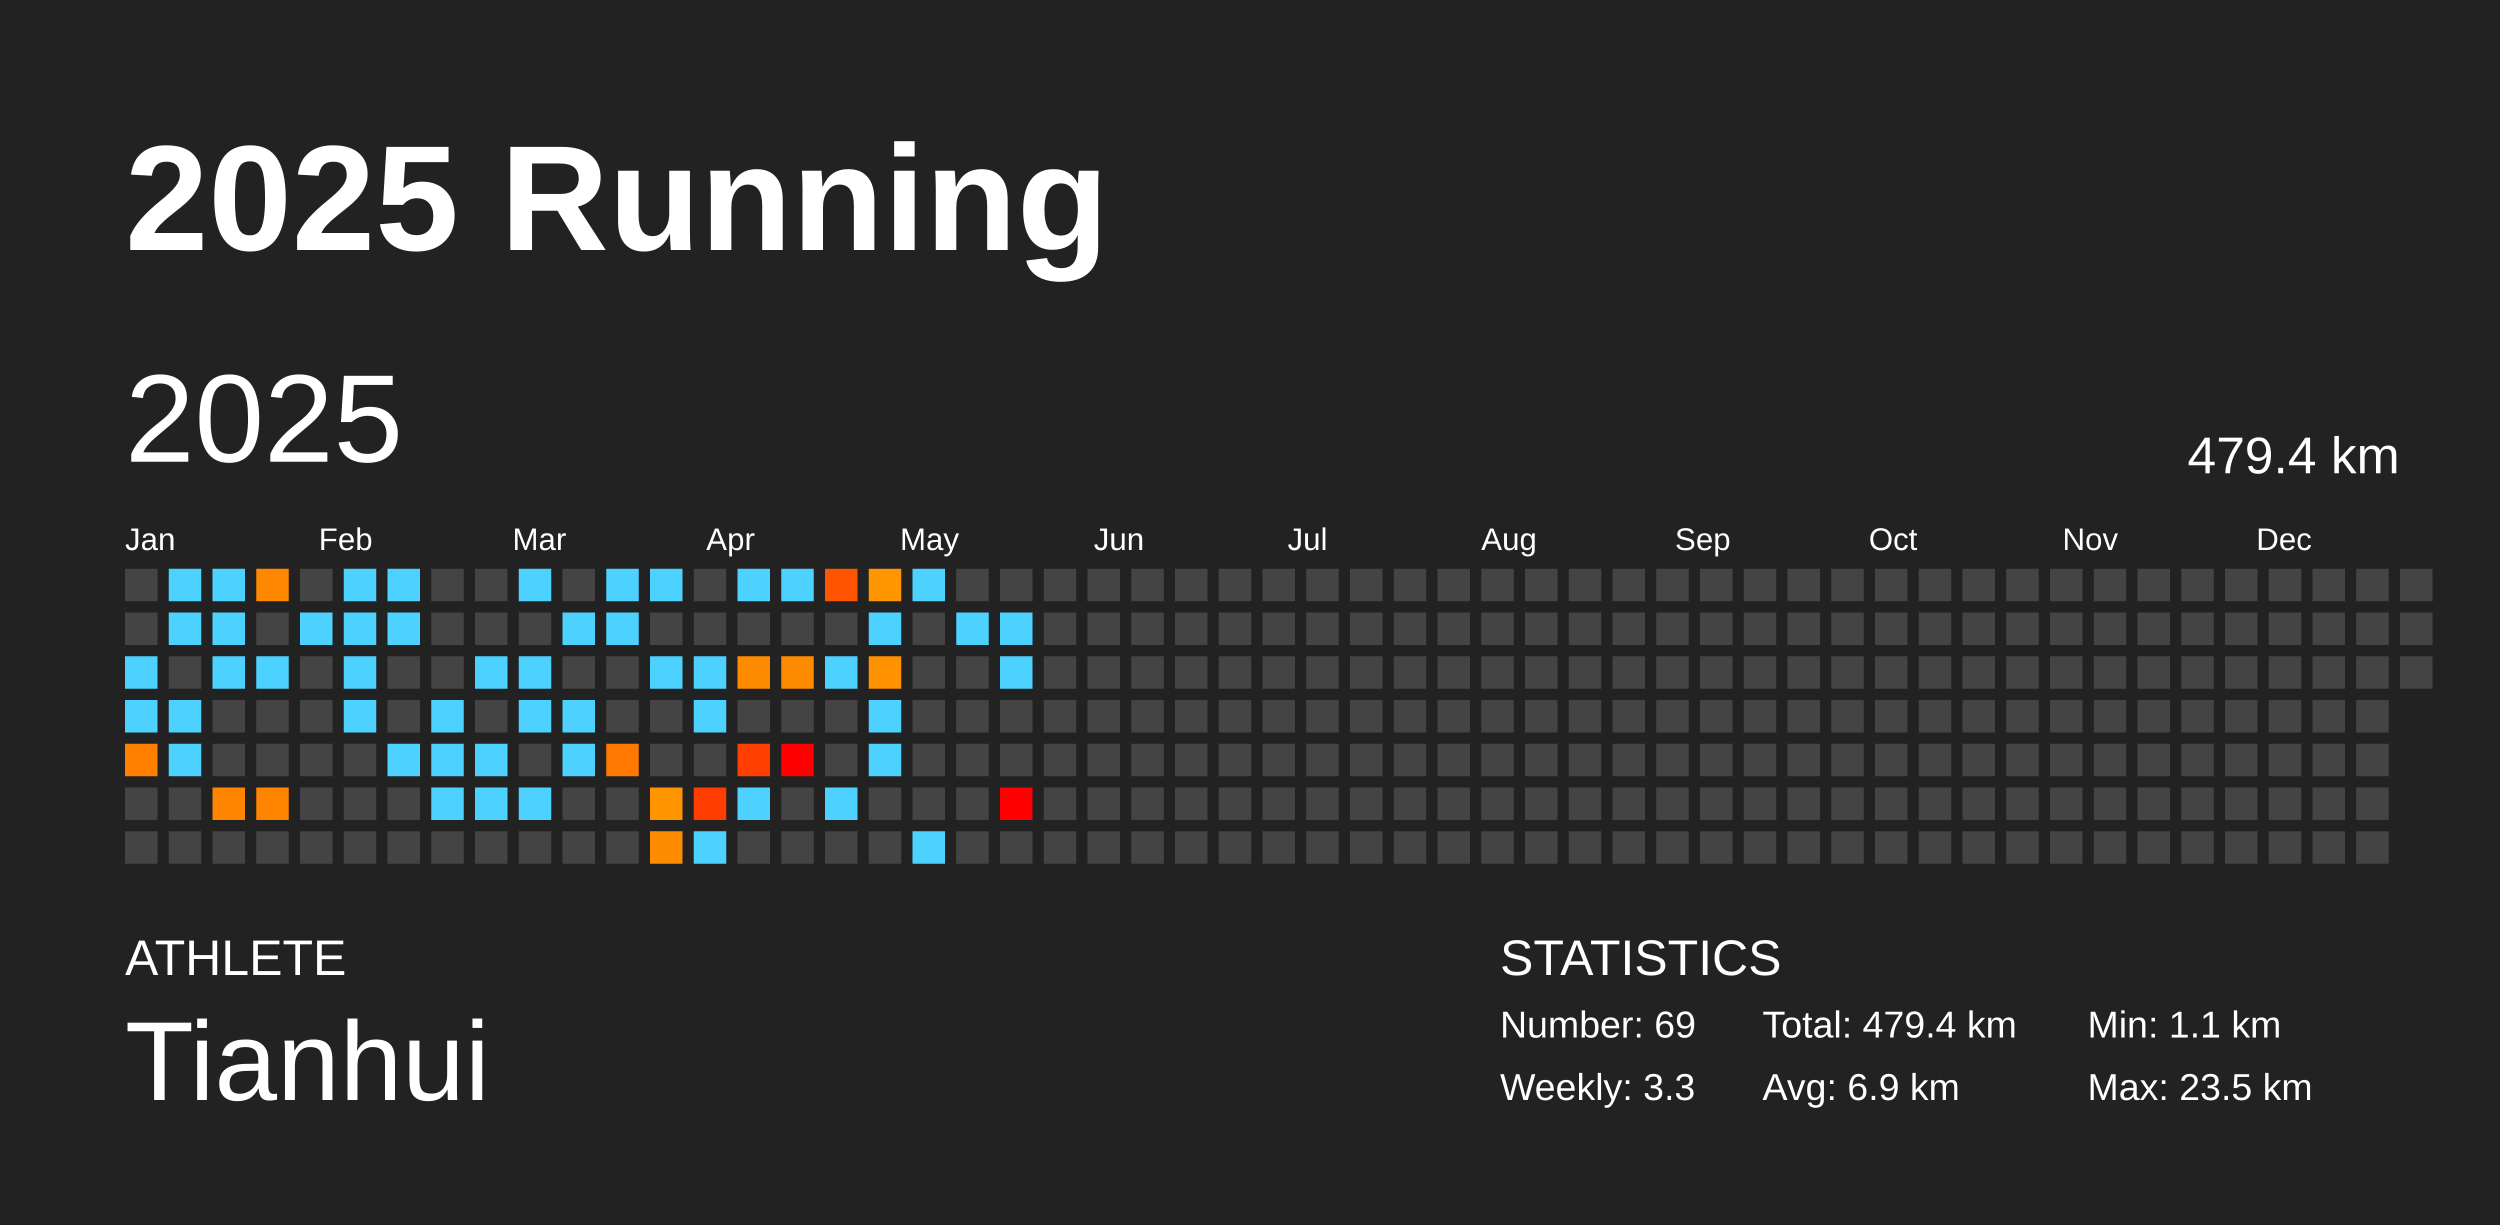
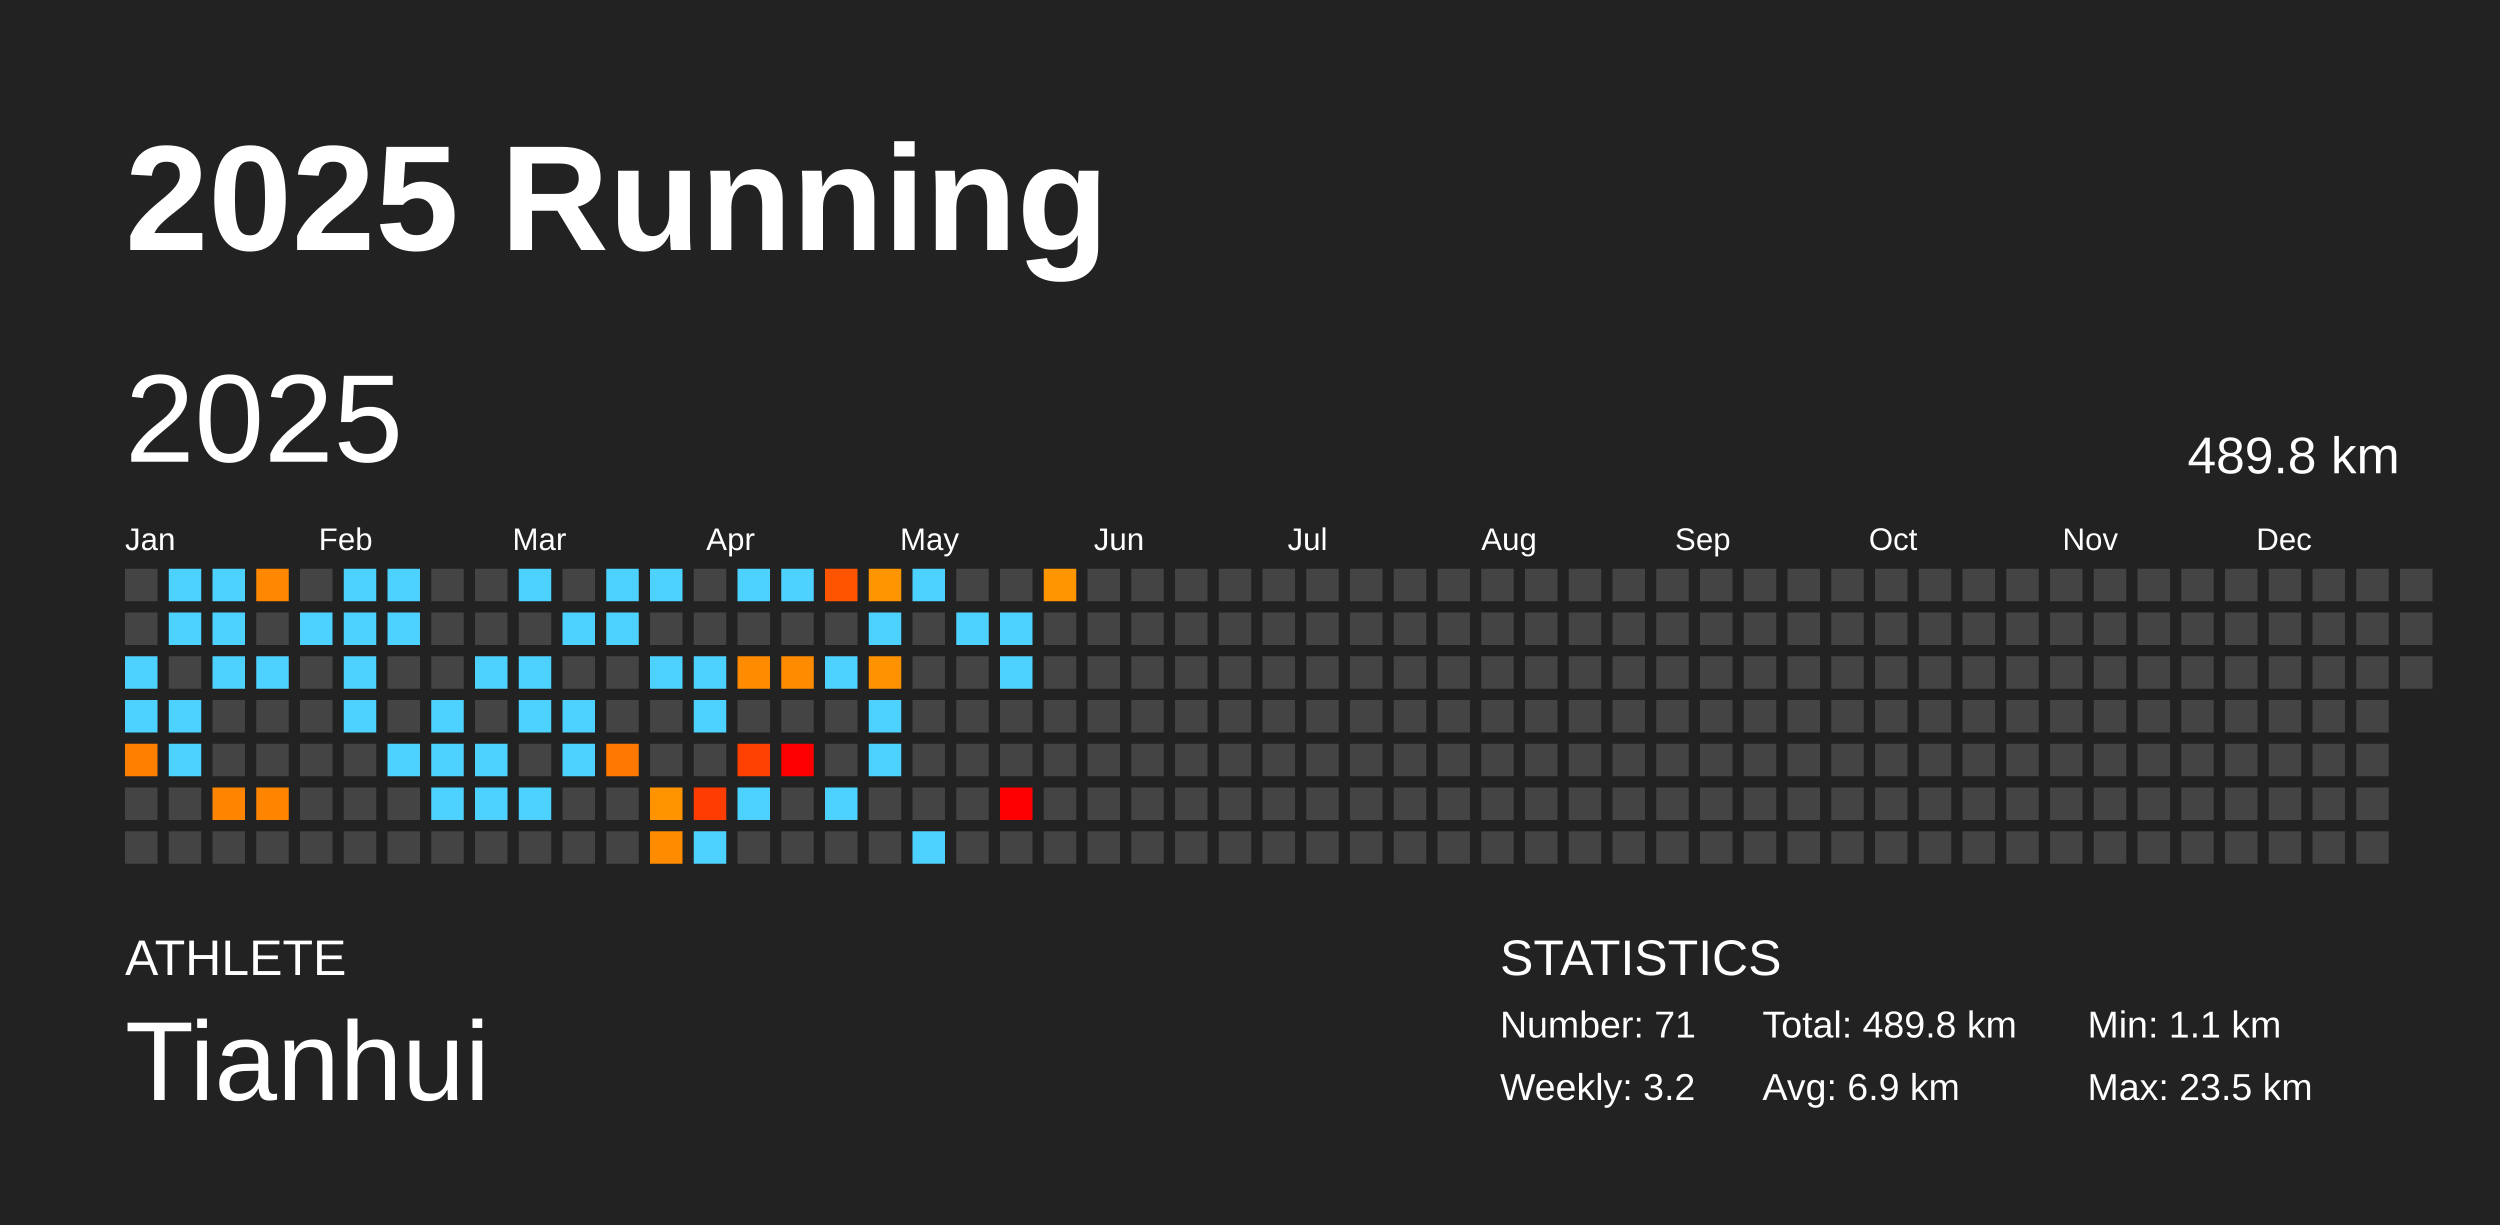
<svg xmlns="http://www.w3.org/2000/svg" baseProfile="full" height="98mm" version="1.1" viewBox="0,0,200,98" width="200mm">
  <defs />
  <rect fill="#222222" height="98" width="200" x="0" y="0" />
  <text fill="#FFFFFF" style="font-size:12px; font-family:Arial; font-weight:bold;" x="10" y="20">2025 Running</text>
  <text fill="#FFFFFF" style="font-size:4px; font-family:Arial" x="10" y="78">ATHLETE</text>
  <text fill="#FFFFFF" style="font-size:9px; font-family:Arial" x="10" y="88">Tianhui</text>
  <text fill="#FFFFFF" style="font-size:4px; font-family:Arial" x="120" y="78">STATISTICS</text>
-   <text fill="#FFFFFF" style="font-size:3px; font-family:Arial" x="120" y="83">Number: 69</text>
-   <text fill="#FFFFFF" style="font-size:3px; font-family:Arial" x="120" y="88">Weekly: 3.3</text>
-   <text fill="#FFFFFF" style="font-size:3px; font-family:Arial" x="141" y="83">Total: 479.4 km</text>
+   <text fill="#FFFFFF" style="font-size:3px; font-family:Arial" x="120" y="83">Number: 71</text>
+   <text fill="#FFFFFF" style="font-size:3px; font-family:Arial" x="120" y="88">Weekly: 3.2</text>
+   <text fill="#FFFFFF" style="font-size:3px; font-family:Arial" x="141" y="83">Total: 489.8 km</text>
  <text fill="#FFFFFF" style="font-size:3px; font-family:Arial" x="141" y="88">Avg: 6.9 km</text>
  <text fill="#FFFFFF" style="font-size:3px; font-family:Arial" x="167" y="83">Min: 1.1 km</text>
  <text fill="#FFFFFF" style="font-size:3px; font-family:Arial" x="167" y="88">Max: 23.5 km</text>
  <text dominant-baseline="hanging" fill="#FFFFFF" style="font-size:10.0px; font-family:Arial;" x="10" y="30">2025</text>
-   <text dominant-baseline="hanging" fill="#FFFFFF" style="font-size:4.125px; font-family:Arial;" x="175" y="35">479.4 km</text>
+   <text dominant-baseline="hanging" fill="#FFFFFF" style="font-size:4.125px; font-family:Arial;" x="175" y="35">489.8 km</text>
  <text fill="#FFFFFF" style="font-size:2.5px; font-family:Arial" x="10.0" y="44">Jan</text>
  <text fill="#FFFFFF" style="font-size:2.5px; font-family:Arial" x="25.5" y="44">Feb</text>
  <text fill="#FFFFFF" style="font-size:2.5px; font-family:Arial" x="41.0" y="44">Mar</text>
  <text fill="#FFFFFF" style="font-size:2.5px; font-family:Arial" x="56.5" y="44">Apr</text>
  <text fill="#FFFFFF" style="font-size:2.5px; font-family:Arial" x="72.0" y="44">May</text>
  <text fill="#FFFFFF" style="font-size:2.5px; font-family:Arial" x="87.5" y="44">Jun</text>
  <text fill="#FFFFFF" style="font-size:2.5px; font-family:Arial" x="103.0" y="44">Jul</text>
  <text fill="#FFFFFF" style="font-size:2.5px; font-family:Arial" x="118.5" y="44">Aug</text>
  <text fill="#FFFFFF" style="font-size:2.5px; font-family:Arial" x="134.0" y="44">Sep</text>
  <text fill="#FFFFFF" style="font-size:2.5px; font-family:Arial" x="149.5" y="44">Oct</text>
  <text fill="#FFFFFF" style="font-size:2.5px; font-family:Arial" x="165.0" y="44">Nov</text>
  <text fill="#FFFFFF" style="font-size:2.5px; font-family:Arial" x="180.5" y="44">Dec</text>
  <rect fill="#444444" height="2.6" width="2.6" x="10.0" y="45.5" />
  <rect fill="#444444" height="2.6" width="2.6" x="10.0" y="49.0" />
  <rect fill="#4dd2ff" height="2.6" width="2.6" x="10.0" y="52.5" />
  <rect fill="#4dd2ff" height="2.6" width="2.6" x="10.0" y="56.0" />
  <rect fill="#ff8000" height="2.6" width="2.6" x="10.0" y="59.5" />
  <rect fill="#444444" height="2.6" width="2.6" x="10.0" y="63.0" />
  <rect fill="#444444" height="2.6" width="2.6" x="10.0" y="66.5" />
  <rect fill="#4dd2ff" height="2.6" width="2.6" x="13.5" y="45.5" />
  <rect fill="#4dd2ff" height="2.6" width="2.6" x="13.5" y="49.0" />
  <rect fill="#444444" height="2.6" width="2.6" x="13.5" y="52.5" />
  <rect fill="#4dd2ff" height="2.6" width="2.6" x="13.5" y="56.0" />
  <rect fill="#4dd2ff" height="2.6" width="2.6" x="13.5" y="59.5" />
  <rect fill="#444444" height="2.6" width="2.6" x="13.5" y="63.0" />
  <rect fill="#444444" height="2.6" width="2.6" x="13.5" y="66.5" />
  <rect fill="#4dd2ff" height="2.6" width="2.6" x="17.0" y="45.5" />
  <rect fill="#4dd2ff" height="2.6" width="2.6" x="17.0" y="49.0" />
  <rect fill="#4dd2ff" height="2.6" width="2.6" x="17.0" y="52.5" />
  <rect fill="#444444" height="2.6" width="2.6" x="17.0" y="56.0" />
  <rect fill="#444444" height="2.6" width="2.6" x="17.0" y="59.5" />
  <rect fill="#ff8400" height="2.6" width="2.6" x="17.0" y="63.0" />
  <rect fill="#444444" height="2.6" width="2.6" x="17.0" y="66.5" />
  <rect fill="#ff8800" height="2.6" width="2.6" x="20.5" y="45.5" />
  <rect fill="#444444" height="2.6" width="2.6" x="20.5" y="49.0" />
  <rect fill="#4dd2ff" height="2.6" width="2.6" x="20.5" y="52.5" />
  <rect fill="#444444" height="2.6" width="2.6" x="20.5" y="56.0" />
  <rect fill="#444444" height="2.6" width="2.6" x="20.5" y="59.5" />
  <rect fill="#ff8400" height="2.6" width="2.6" x="20.5" y="63.0" />
  <rect fill="#444444" height="2.6" width="2.6" x="20.5" y="66.5" />
  <rect fill="#444444" height="2.6" width="2.6" x="24.0" y="45.5" />
  <rect fill="#4dd2ff" height="2.6" width="2.6" x="24.0" y="49.0" />
  <rect fill="#444444" height="2.6" width="2.6" x="24.0" y="52.5" />
  <rect fill="#444444" height="2.6" width="2.6" x="24.0" y="56.0" />
  <rect fill="#444444" height="2.6" width="2.6" x="24.0" y="59.5" />
  <rect fill="#444444" height="2.6" width="2.6" x="24.0" y="63.0" />
  <rect fill="#444444" height="2.6" width="2.6" x="24.0" y="66.5" />
  <rect fill="#4dd2ff" height="2.6" width="2.6" x="27.5" y="45.5" />
  <rect fill="#4dd2ff" height="2.6" width="2.6" x="27.5" y="49.0" />
  <rect fill="#4dd2ff" height="2.6" width="2.6" x="27.5" y="52.5" />
  <rect fill="#4dd2ff" height="2.6" width="2.6" x="27.5" y="56.0" />
  <rect fill="#444444" height="2.6" width="2.6" x="27.5" y="59.5" />
  <rect fill="#444444" height="2.6" width="2.6" x="27.5" y="63.0" />
  <rect fill="#444444" height="2.6" width="2.6" x="27.5" y="66.5" />
  <rect fill="#4dd2ff" height="2.6" width="2.6" x="31.0" y="45.5" />
  <rect fill="#4dd2ff" height="2.6" width="2.6" x="31.0" y="49.0" />
  <rect fill="#444444" height="2.6" width="2.6" x="31.0" y="52.5" />
  <rect fill="#444444" height="2.6" width="2.6" x="31.0" y="56.0" />
  <rect fill="#4dd2ff" height="2.6" width="2.6" x="31.0" y="59.5" />
  <rect fill="#444444" height="2.6" width="2.6" x="31.0" y="63.0" />
  <rect fill="#444444" height="2.6" width="2.6" x="31.0" y="66.5" />
  <rect fill="#444444" height="2.6" width="2.6" x="34.5" y="45.5" />
  <rect fill="#444444" height="2.6" width="2.6" x="34.5" y="49.0" />
  <rect fill="#444444" height="2.6" width="2.6" x="34.5" y="52.5" />
  <rect fill="#4dd2ff" height="2.6" width="2.6" x="34.5" y="56.0" />
  <rect fill="#4dd2ff" height="2.6" width="2.6" x="34.5" y="59.5" />
  <rect fill="#4dd2ff" height="2.6" width="2.6" x="34.5" y="63.0" />
  <rect fill="#444444" height="2.6" width="2.6" x="34.5" y="66.5" />
  <rect fill="#444444" height="2.6" width="2.6" x="38.0" y="45.5" />
  <rect fill="#444444" height="2.6" width="2.6" x="38.0" y="49.0" />
  <rect fill="#4dd2ff" height="2.6" width="2.6" x="38.0" y="52.5" />
  <rect fill="#444444" height="2.6" width="2.6" x="38.0" y="56.0" />
  <rect fill="#4dd2ff" height="2.6" width="2.6" x="38.0" y="59.5" />
  <rect fill="#4dd2ff" height="2.6" width="2.6" x="38.0" y="63.0" />
  <rect fill="#444444" height="2.6" width="2.6" x="38.0" y="66.5" />
  <rect fill="#4dd2ff" height="2.6" width="2.6" x="41.5" y="45.5" />
  <rect fill="#444444" height="2.6" width="2.6" x="41.5" y="49.0" />
  <rect fill="#4dd2ff" height="2.6" width="2.6" x="41.5" y="52.5" />
  <rect fill="#4dd2ff" height="2.6" width="2.6" x="41.5" y="56.0" />
  <rect fill="#444444" height="2.6" width="2.6" x="41.5" y="59.5" />
  <rect fill="#4dd2ff" height="2.6" width="2.6" x="41.5" y="63.0" />
  <rect fill="#444444" height="2.6" width="2.6" x="41.5" y="66.5" />
  <rect fill="#444444" height="2.6" width="2.6" x="45.0" y="45.5" />
  <rect fill="#4dd2ff" height="2.6" width="2.6" x="45.0" y="49.0" />
  <rect fill="#444444" height="2.6" width="2.6" x="45.0" y="52.5" />
  <rect fill="#4dd2ff" height="2.6" width="2.6" x="45.0" y="56.0" />
  <rect fill="#4dd2ff" height="2.6" width="2.6" x="45.0" y="59.5" />
  <rect fill="#444444" height="2.6" width="2.6" x="45.0" y="63.0" />
  <rect fill="#444444" height="2.6" width="2.6" x="45.0" y="66.5" />
  <rect fill="#4dd2ff" height="2.6" width="2.6" x="48.5" y="45.5" />
  <rect fill="#4dd2ff" height="2.6" width="2.6" x="48.5" y="49.0" />
  <rect fill="#444444" height="2.6" width="2.6" x="48.5" y="52.5" />
  <rect fill="#444444" height="2.6" width="2.6" x="48.5" y="56.0" />
  <rect fill="#ff7900" height="2.6" width="2.6" x="48.5" y="59.5" />
  <rect fill="#444444" height="2.6" width="2.6" x="48.5" y="63.0" />
  <rect fill="#444444" height="2.6" width="2.6" x="48.5" y="66.5" />
  <rect fill="#4dd2ff" height="2.6" width="2.6" x="52.0" y="45.5" />
  <rect fill="#444444" height="2.6" width="2.6" x="52.0" y="49.0" />
  <rect fill="#4dd2ff" height="2.6" width="2.6" x="52.0" y="52.5" />
  <rect fill="#444444" height="2.6" width="2.6" x="52.0" y="56.0" />
  <rect fill="#444444" height="2.6" width="2.6" x="52.0" y="59.5" />
  <rect fill="#ff9400" height="2.6" width="2.6" x="52.0" y="63.0" />
  <rect fill="#ff8b00" height="2.6" width="2.6" x="52.0" y="66.5" />
  <rect fill="#444444" height="2.6" width="2.6" x="55.5" y="45.5" />
  <rect fill="#444444" height="2.6" width="2.6" x="55.5" y="49.0" />
  <rect fill="#4dd2ff" height="2.6" width="2.6" x="55.5" y="52.5" />
  <rect fill="#4dd2ff" height="2.6" width="2.6" x="55.5" y="56.0" />
  <rect fill="#444444" height="2.6" width="2.6" x="55.5" y="59.5" />
  <rect fill="#ff3d00" height="2.6" width="2.6" x="55.5" y="63.0" />
  <rect fill="#4dd2ff" height="2.6" width="2.6" x="55.5" y="66.5" />
  <rect fill="#4dd2ff" height="2.6" width="2.6" x="59.0" y="45.5" />
  <rect fill="#444444" height="2.6" width="2.6" x="59.0" y="49.0" />
  <rect fill="#ff8c00" height="2.6" width="2.6" x="59.0" y="52.5" />
  <rect fill="#444444" height="2.6" width="2.6" x="59.0" y="56.0" />
  <rect fill="#ff4000" height="2.6" width="2.6" x="59.0" y="59.5" />
  <rect fill="#4dd2ff" height="2.6" width="2.6" x="59.0" y="63.0" />
  <rect fill="#444444" height="2.6" width="2.6" x="59.0" y="66.5" />
  <rect fill="#4dd2ff" height="2.6" width="2.6" x="62.5" y="45.5" />
  <rect fill="#444444" height="2.6" width="2.6" x="62.5" y="49.0" />
  <rect fill="#ff8c00" height="2.6" width="2.6" x="62.5" y="52.5" />
  <rect fill="#444444" height="2.6" width="2.6" x="62.5" y="56.0" />
  <rect fill="red" height="2.6" width="2.6" x="62.5" y="59.5" />
  <rect fill="#444444" height="2.6" width="2.6" x="62.5" y="63.0" />
  <rect fill="#444444" height="2.6" width="2.6" x="62.5" y="66.5" />
  <rect fill="#ff5400" height="2.6" width="2.6" x="66.0" y="45.5" />
  <rect fill="#444444" height="2.6" width="2.6" x="66.0" y="49.0" />
  <rect fill="#4dd2ff" height="2.6" width="2.6" x="66.0" y="52.5" />
  <rect fill="#444444" height="2.6" width="2.6" x="66.0" y="56.0" />
  <rect fill="#444444" height="2.6" width="2.6" x="66.0" y="59.5" />
  <rect fill="#4dd2ff" height="2.6" width="2.6" x="66.0" y="63.0" />
  <rect fill="#444444" height="2.6" width="2.6" x="66.0" y="66.5" />
  <rect fill="#ff9500" height="2.6" width="2.6" x="69.5" y="45.5" />
  <rect fill="#4dd2ff" height="2.6" width="2.6" x="69.5" y="49.0" />
  <rect fill="#ff9200" height="2.6" width="2.6" x="69.5" y="52.5" />
  <rect fill="#4dd2ff" height="2.6" width="2.6" x="69.5" y="56.0" />
  <rect fill="#4dd2ff" height="2.6" width="2.6" x="69.5" y="59.5" />
  <rect fill="#444444" height="2.6" width="2.6" x="69.5" y="63.0" />
  <rect fill="#444444" height="2.6" width="2.6" x="69.5" y="66.5" />
  <rect fill="#4dd2ff" height="2.6" width="2.6" x="73.0" y="45.5" />
  <rect fill="#444444" height="2.6" width="2.6" x="73.0" y="49.0" />
  <rect fill="#444444" height="2.6" width="2.6" x="73.0" y="52.5" />
  <rect fill="#444444" height="2.6" width="2.6" x="73.0" y="56.0" />
  <rect fill="#444444" height="2.6" width="2.6" x="73.0" y="59.5" />
  <rect fill="#444444" height="2.6" width="2.6" x="73.0" y="63.0" />
  <rect fill="#4dd2ff" height="2.6" width="2.6" x="73.0" y="66.5" />
  <rect fill="#444444" height="2.6" width="2.6" x="76.5" y="45.5" />
  <rect fill="#4dd2ff" height="2.6" width="2.6" x="76.5" y="49.0" />
  <rect fill="#444444" height="2.6" width="2.6" x="76.5" y="52.5" />
  <rect fill="#444444" height="2.6" width="2.6" x="76.5" y="56.0" />
  <rect fill="#444444" height="2.6" width="2.6" x="76.5" y="59.5" />
  <rect fill="#444444" height="2.6" width="2.6" x="76.5" y="63.0" />
  <rect fill="#444444" height="2.6" width="2.6" x="76.5" y="66.5" />
  <rect fill="#444444" height="2.6" width="2.6" x="80.0" y="45.5" />
  <rect fill="#4dd2ff" height="2.6" width="2.6" x="80.0" y="49.0" />
  <rect fill="#4dd2ff" height="2.6" width="2.6" x="80.0" y="52.5" />
  <rect fill="#444444" height="2.6" width="2.6" x="80.0" y="56.0" />
  <rect fill="#444444" height="2.6" width="2.6" x="80.0" y="59.5" />
  <rect fill="red" height="2.6" width="2.6" x="80.0" y="63.0" />
  <rect fill="#444444" height="2.6" width="2.6" x="80.0" y="66.5" />
-   <rect fill="#444444" height="2.6" width="2.6" x="83.5" y="45.5" />
+   <rect fill="#ff9500" height="2.6" width="2.6" x="83.5" y="45.5" />
  <rect fill="#444444" height="2.6" width="2.6" x="83.5" y="49.0" />
  <rect fill="#444444" height="2.6" width="2.6" x="83.5" y="52.5" />
  <rect fill="#444444" height="2.6" width="2.6" x="83.5" y="56.0" />
  <rect fill="#444444" height="2.6" width="2.6" x="83.5" y="59.5" />
  <rect fill="#444444" height="2.6" width="2.6" x="83.5" y="63.0" />
  <rect fill="#444444" height="2.6" width="2.6" x="83.5" y="66.5" />
  <rect fill="#444444" height="2.6" width="2.6" x="87.0" y="45.5" />
  <rect fill="#444444" height="2.6" width="2.6" x="87.0" y="49.0" />
  <rect fill="#444444" height="2.6" width="2.6" x="87.0" y="52.5" />
  <rect fill="#444444" height="2.6" width="2.6" x="87.0" y="56.0" />
  <rect fill="#444444" height="2.6" width="2.6" x="87.0" y="59.5" />
  <rect fill="#444444" height="2.6" width="2.6" x="87.0" y="63.0" />
  <rect fill="#444444" height="2.6" width="2.6" x="87.0" y="66.5" />
  <rect fill="#444444" height="2.6" width="2.6" x="90.5" y="45.5" />
  <rect fill="#444444" height="2.6" width="2.6" x="90.5" y="49.0" />
  <rect fill="#444444" height="2.6" width="2.6" x="90.5" y="52.5" />
  <rect fill="#444444" height="2.6" width="2.6" x="90.5" y="56.0" />
  <rect fill="#444444" height="2.6" width="2.6" x="90.5" y="59.5" />
  <rect fill="#444444" height="2.6" width="2.6" x="90.5" y="63.0" />
  <rect fill="#444444" height="2.6" width="2.6" x="90.5" y="66.5" />
  <rect fill="#444444" height="2.6" width="2.6" x="94.0" y="45.5" />
  <rect fill="#444444" height="2.6" width="2.6" x="94.0" y="49.0" />
  <rect fill="#444444" height="2.6" width="2.6" x="94.0" y="52.5" />
  <rect fill="#444444" height="2.6" width="2.6" x="94.0" y="56.0" />
  <rect fill="#444444" height="2.6" width="2.6" x="94.0" y="59.5" />
  <rect fill="#444444" height="2.6" width="2.6" x="94.0" y="63.0" />
  <rect fill="#444444" height="2.6" width="2.6" x="94.0" y="66.5" />
  <rect fill="#444444" height="2.6" width="2.6" x="97.5" y="45.5" />
  <rect fill="#444444" height="2.6" width="2.6" x="97.5" y="49.0" />
  <rect fill="#444444" height="2.6" width="2.6" x="97.5" y="52.5" />
  <rect fill="#444444" height="2.6" width="2.6" x="97.5" y="56.0" />
  <rect fill="#444444" height="2.6" width="2.6" x="97.5" y="59.5" />
  <rect fill="#444444" height="2.6" width="2.6" x="97.5" y="63.0" />
  <rect fill="#444444" height="2.6" width="2.6" x="97.5" y="66.5" />
  <rect fill="#444444" height="2.6" width="2.6" x="101.0" y="45.5" />
  <rect fill="#444444" height="2.6" width="2.6" x="101.0" y="49.0" />
  <rect fill="#444444" height="2.6" width="2.6" x="101.0" y="52.5" />
  <rect fill="#444444" height="2.6" width="2.6" x="101.0" y="56.0" />
  <rect fill="#444444" height="2.6" width="2.6" x="101.0" y="59.5" />
  <rect fill="#444444" height="2.6" width="2.6" x="101.0" y="63.0" />
  <rect fill="#444444" height="2.6" width="2.6" x="101.0" y="66.5" />
  <rect fill="#444444" height="2.6" width="2.6" x="104.5" y="45.5" />
  <rect fill="#444444" height="2.6" width="2.6" x="104.5" y="49.0" />
  <rect fill="#444444" height="2.6" width="2.6" x="104.5" y="52.5" />
  <rect fill="#444444" height="2.6" width="2.6" x="104.5" y="56.0" />
  <rect fill="#444444" height="2.6" width="2.6" x="104.5" y="59.5" />
  <rect fill="#444444" height="2.6" width="2.6" x="104.5" y="63.0" />
  <rect fill="#444444" height="2.6" width="2.6" x="104.5" y="66.5" />
  <rect fill="#444444" height="2.6" width="2.6" x="108.0" y="45.5" />
  <rect fill="#444444" height="2.6" width="2.6" x="108.0" y="49.0" />
  <rect fill="#444444" height="2.6" width="2.6" x="108.0" y="52.5" />
  <rect fill="#444444" height="2.6" width="2.6" x="108.0" y="56.0" />
  <rect fill="#444444" height="2.6" width="2.6" x="108.0" y="59.5" />
  <rect fill="#444444" height="2.6" width="2.6" x="108.0" y="63.0" />
  <rect fill="#444444" height="2.6" width="2.6" x="108.0" y="66.5" />
  <rect fill="#444444" height="2.6" width="2.6" x="111.5" y="45.5" />
  <rect fill="#444444" height="2.6" width="2.6" x="111.5" y="49.0" />
  <rect fill="#444444" height="2.6" width="2.6" x="111.5" y="52.5" />
  <rect fill="#444444" height="2.6" width="2.6" x="111.5" y="56.0" />
  <rect fill="#444444" height="2.6" width="2.6" x="111.5" y="59.5" />
  <rect fill="#444444" height="2.6" width="2.6" x="111.5" y="63.0" />
  <rect fill="#444444" height="2.6" width="2.6" x="111.5" y="66.5" />
  <rect fill="#444444" height="2.6" width="2.6" x="115.0" y="45.5" />
  <rect fill="#444444" height="2.6" width="2.6" x="115.0" y="49.0" />
  <rect fill="#444444" height="2.6" width="2.6" x="115.0" y="52.5" />
  <rect fill="#444444" height="2.6" width="2.6" x="115.0" y="56.0" />
  <rect fill="#444444" height="2.6" width="2.6" x="115.0" y="59.5" />
  <rect fill="#444444" height="2.6" width="2.6" x="115.0" y="63.0" />
  <rect fill="#444444" height="2.6" width="2.6" x="115.0" y="66.5" />
  <rect fill="#444444" height="2.6" width="2.6" x="118.5" y="45.5" />
  <rect fill="#444444" height="2.6" width="2.6" x="118.5" y="49.0" />
  <rect fill="#444444" height="2.6" width="2.6" x="118.5" y="52.5" />
  <rect fill="#444444" height="2.6" width="2.6" x="118.5" y="56.0" />
  <rect fill="#444444" height="2.6" width="2.6" x="118.5" y="59.5" />
  <rect fill="#444444" height="2.6" width="2.6" x="118.5" y="63.0" />
  <rect fill="#444444" height="2.6" width="2.6" x="118.5" y="66.5" />
  <rect fill="#444444" height="2.6" width="2.6" x="122.0" y="45.5" />
  <rect fill="#444444" height="2.6" width="2.6" x="122.0" y="49.0" />
  <rect fill="#444444" height="2.6" width="2.6" x="122.0" y="52.5" />
  <rect fill="#444444" height="2.6" width="2.6" x="122.0" y="56.0" />
  <rect fill="#444444" height="2.6" width="2.6" x="122.0" y="59.5" />
  <rect fill="#444444" height="2.6" width="2.6" x="122.0" y="63.0" />
  <rect fill="#444444" height="2.6" width="2.6" x="122.0" y="66.5" />
  <rect fill="#444444" height="2.6" width="2.6" x="125.5" y="45.5" />
  <rect fill="#444444" height="2.6" width="2.6" x="125.5" y="49.0" />
  <rect fill="#444444" height="2.6" width="2.6" x="125.5" y="52.5" />
  <rect fill="#444444" height="2.6" width="2.6" x="125.5" y="56.0" />
  <rect fill="#444444" height="2.6" width="2.6" x="125.5" y="59.5" />
  <rect fill="#444444" height="2.6" width="2.6" x="125.5" y="63.0" />
  <rect fill="#444444" height="2.6" width="2.6" x="125.5" y="66.5" />
  <rect fill="#444444" height="2.6" width="2.6" x="129.0" y="45.5" />
  <rect fill="#444444" height="2.6" width="2.6" x="129.0" y="49.0" />
  <rect fill="#444444" height="2.6" width="2.6" x="129.0" y="52.5" />
  <rect fill="#444444" height="2.6" width="2.6" x="129.0" y="56.0" />
  <rect fill="#444444" height="2.6" width="2.6" x="129.0" y="59.5" />
  <rect fill="#444444" height="2.6" width="2.6" x="129.0" y="63.0" />
  <rect fill="#444444" height="2.6" width="2.6" x="129.0" y="66.5" />
  <rect fill="#444444" height="2.6" width="2.6" x="132.5" y="45.5" />
  <rect fill="#444444" height="2.6" width="2.6" x="132.5" y="49.0" />
  <rect fill="#444444" height="2.6" width="2.6" x="132.5" y="52.5" />
  <rect fill="#444444" height="2.6" width="2.6" x="132.5" y="56.0" />
  <rect fill="#444444" height="2.6" width="2.6" x="132.5" y="59.5" />
  <rect fill="#444444" height="2.6" width="2.6" x="132.5" y="63.0" />
  <rect fill="#444444" height="2.6" width="2.6" x="132.5" y="66.5" />
  <rect fill="#444444" height="2.6" width="2.6" x="136.0" y="45.5" />
  <rect fill="#444444" height="2.6" width="2.6" x="136.0" y="49.0" />
  <rect fill="#444444" height="2.6" width="2.6" x="136.0" y="52.5" />
  <rect fill="#444444" height="2.6" width="2.6" x="136.0" y="56.0" />
  <rect fill="#444444" height="2.6" width="2.6" x="136.0" y="59.5" />
  <rect fill="#444444" height="2.6" width="2.6" x="136.0" y="63.0" />
  <rect fill="#444444" height="2.6" width="2.6" x="136.0" y="66.5" />
  <rect fill="#444444" height="2.6" width="2.6" x="139.5" y="45.5" />
  <rect fill="#444444" height="2.6" width="2.6" x="139.5" y="49.0" />
  <rect fill="#444444" height="2.6" width="2.6" x="139.5" y="52.5" />
  <rect fill="#444444" height="2.6" width="2.6" x="139.5" y="56.0" />
  <rect fill="#444444" height="2.6" width="2.6" x="139.5" y="59.5" />
  <rect fill="#444444" height="2.6" width="2.6" x="139.5" y="63.0" />
  <rect fill="#444444" height="2.6" width="2.6" x="139.5" y="66.5" />
  <rect fill="#444444" height="2.6" width="2.6" x="143.0" y="45.5" />
  <rect fill="#444444" height="2.6" width="2.6" x="143.0" y="49.0" />
  <rect fill="#444444" height="2.6" width="2.6" x="143.0" y="52.5" />
  <rect fill="#444444" height="2.6" width="2.6" x="143.0" y="56.0" />
  <rect fill="#444444" height="2.6" width="2.6" x="143.0" y="59.5" />
  <rect fill="#444444" height="2.6" width="2.6" x="143.0" y="63.0" />
  <rect fill="#444444" height="2.6" width="2.6" x="143.0" y="66.5" />
  <rect fill="#444444" height="2.6" width="2.6" x="146.5" y="45.5" />
  <rect fill="#444444" height="2.6" width="2.6" x="146.5" y="49.0" />
  <rect fill="#444444" height="2.6" width="2.6" x="146.5" y="52.5" />
  <rect fill="#444444" height="2.6" width="2.6" x="146.5" y="56.0" />
  <rect fill="#444444" height="2.6" width="2.6" x="146.5" y="59.5" />
  <rect fill="#444444" height="2.6" width="2.6" x="146.5" y="63.0" />
  <rect fill="#444444" height="2.6" width="2.6" x="146.5" y="66.5" />
  <rect fill="#444444" height="2.6" width="2.6" x="150.0" y="45.5" />
  <rect fill="#444444" height="2.6" width="2.6" x="150.0" y="49.0" />
  <rect fill="#444444" height="2.6" width="2.6" x="150.0" y="52.5" />
  <rect fill="#444444" height="2.6" width="2.6" x="150.0" y="56.0" />
  <rect fill="#444444" height="2.6" width="2.6" x="150.0" y="59.5" />
  <rect fill="#444444" height="2.6" width="2.6" x="150.0" y="63.0" />
  <rect fill="#444444" height="2.6" width="2.6" x="150.0" y="66.5" />
  <rect fill="#444444" height="2.6" width="2.6" x="153.5" y="45.5" />
  <rect fill="#444444" height="2.6" width="2.6" x="153.5" y="49.0" />
  <rect fill="#444444" height="2.6" width="2.6" x="153.5" y="52.5" />
  <rect fill="#444444" height="2.6" width="2.6" x="153.5" y="56.0" />
  <rect fill="#444444" height="2.6" width="2.6" x="153.5" y="59.5" />
  <rect fill="#444444" height="2.6" width="2.6" x="153.5" y="63.0" />
  <rect fill="#444444" height="2.6" width="2.6" x="153.5" y="66.5" />
  <rect fill="#444444" height="2.6" width="2.6" x="157.0" y="45.5" />
  <rect fill="#444444" height="2.6" width="2.6" x="157.0" y="49.0" />
  <rect fill="#444444" height="2.6" width="2.6" x="157.0" y="52.5" />
  <rect fill="#444444" height="2.6" width="2.6" x="157.0" y="56.0" />
  <rect fill="#444444" height="2.6" width="2.6" x="157.0" y="59.5" />
  <rect fill="#444444" height="2.6" width="2.6" x="157.0" y="63.0" />
  <rect fill="#444444" height="2.6" width="2.6" x="157.0" y="66.5" />
  <rect fill="#444444" height="2.6" width="2.6" x="160.5" y="45.5" />
  <rect fill="#444444" height="2.6" width="2.6" x="160.5" y="49.0" />
  <rect fill="#444444" height="2.6" width="2.6" x="160.5" y="52.5" />
  <rect fill="#444444" height="2.6" width="2.6" x="160.5" y="56.0" />
  <rect fill="#444444" height="2.6" width="2.6" x="160.5" y="59.5" />
  <rect fill="#444444" height="2.6" width="2.6" x="160.5" y="63.0" />
  <rect fill="#444444" height="2.6" width="2.6" x="160.5" y="66.5" />
  <rect fill="#444444" height="2.6" width="2.6" x="164.0" y="45.5" />
  <rect fill="#444444" height="2.6" width="2.6" x="164.0" y="49.0" />
  <rect fill="#444444" height="2.6" width="2.6" x="164.0" y="52.5" />
  <rect fill="#444444" height="2.6" width="2.6" x="164.0" y="56.0" />
  <rect fill="#444444" height="2.6" width="2.6" x="164.0" y="59.5" />
  <rect fill="#444444" height="2.6" width="2.6" x="164.0" y="63.0" />
  <rect fill="#444444" height="2.6" width="2.6" x="164.0" y="66.5" />
  <rect fill="#444444" height="2.6" width="2.6" x="167.5" y="45.5" />
  <rect fill="#444444" height="2.6" width="2.6" x="167.5" y="49.0" />
  <rect fill="#444444" height="2.6" width="2.6" x="167.5" y="52.5" />
  <rect fill="#444444" height="2.6" width="2.6" x="167.5" y="56.0" />
  <rect fill="#444444" height="2.6" width="2.6" x="167.5" y="59.5" />
  <rect fill="#444444" height="2.6" width="2.6" x="167.5" y="63.0" />
  <rect fill="#444444" height="2.6" width="2.6" x="167.5" y="66.5" />
  <rect fill="#444444" height="2.6" width="2.6" x="171.0" y="45.5" />
  <rect fill="#444444" height="2.6" width="2.6" x="171.0" y="49.0" />
  <rect fill="#444444" height="2.6" width="2.6" x="171.0" y="52.5" />
  <rect fill="#444444" height="2.6" width="2.6" x="171.0" y="56.0" />
  <rect fill="#444444" height="2.6" width="2.6" x="171.0" y="59.5" />
  <rect fill="#444444" height="2.6" width="2.6" x="171.0" y="63.0" />
  <rect fill="#444444" height="2.6" width="2.6" x="171.0" y="66.5" />
  <rect fill="#444444" height="2.6" width="2.6" x="174.5" y="45.5" />
  <rect fill="#444444" height="2.6" width="2.6" x="174.5" y="49.0" />
  <rect fill="#444444" height="2.6" width="2.6" x="174.5" y="52.5" />
  <rect fill="#444444" height="2.6" width="2.6" x="174.5" y="56.0" />
  <rect fill="#444444" height="2.6" width="2.6" x="174.5" y="59.5" />
  <rect fill="#444444" height="2.6" width="2.6" x="174.5" y="63.0" />
  <rect fill="#444444" height="2.6" width="2.6" x="174.5" y="66.5" />
  <rect fill="#444444" height="2.6" width="2.6" x="178.0" y="45.5" />
  <rect fill="#444444" height="2.6" width="2.6" x="178.0" y="49.0" />
  <rect fill="#444444" height="2.6" width="2.6" x="178.0" y="52.5" />
  <rect fill="#444444" height="2.6" width="2.6" x="178.0" y="56.0" />
  <rect fill="#444444" height="2.6" width="2.6" x="178.0" y="59.5" />
  <rect fill="#444444" height="2.6" width="2.6" x="178.0" y="63.0" />
  <rect fill="#444444" height="2.6" width="2.6" x="178.0" y="66.5" />
  <rect fill="#444444" height="2.6" width="2.6" x="181.5" y="45.5" />
  <rect fill="#444444" height="2.6" width="2.6" x="181.5" y="49.0" />
  <rect fill="#444444" height="2.6" width="2.6" x="181.5" y="52.5" />
  <rect fill="#444444" height="2.6" width="2.6" x="181.5" y="56.0" />
  <rect fill="#444444" height="2.6" width="2.6" x="181.5" y="59.5" />
  <rect fill="#444444" height="2.6" width="2.6" x="181.5" y="63.0" />
  <rect fill="#444444" height="2.6" width="2.6" x="181.5" y="66.5" />
  <rect fill="#444444" height="2.6" width="2.6" x="185.0" y="45.5" />
  <rect fill="#444444" height="2.6" width="2.6" x="185.0" y="49.0" />
  <rect fill="#444444" height="2.6" width="2.6" x="185.0" y="52.5" />
  <rect fill="#444444" height="2.6" width="2.6" x="185.0" y="56.0" />
  <rect fill="#444444" height="2.6" width="2.6" x="185.0" y="59.5" />
  <rect fill="#444444" height="2.6" width="2.6" x="185.0" y="63.0" />
  <rect fill="#444444" height="2.6" width="2.6" x="185.0" y="66.5" />
  <rect fill="#444444" height="2.6" width="2.6" x="188.5" y="45.5" />
  <rect fill="#444444" height="2.6" width="2.6" x="188.5" y="49.0" />
  <rect fill="#444444" height="2.6" width="2.6" x="188.5" y="52.5" />
  <rect fill="#444444" height="2.6" width="2.6" x="188.5" y="56.0" />
  <rect fill="#444444" height="2.6" width="2.6" x="188.5" y="59.5" />
  <rect fill="#444444" height="2.6" width="2.6" x="188.5" y="63.0" />
  <rect fill="#444444" height="2.6" width="2.6" x="188.5" y="66.5" />
  <rect fill="#444444" height="2.6" width="2.6" x="192.0" y="45.5" />
  <rect fill="#444444" height="2.6" width="2.6" x="192.0" y="49.0" />
  <rect fill="#444444" height="2.6" width="2.6" x="192.0" y="52.5" />
</svg>
